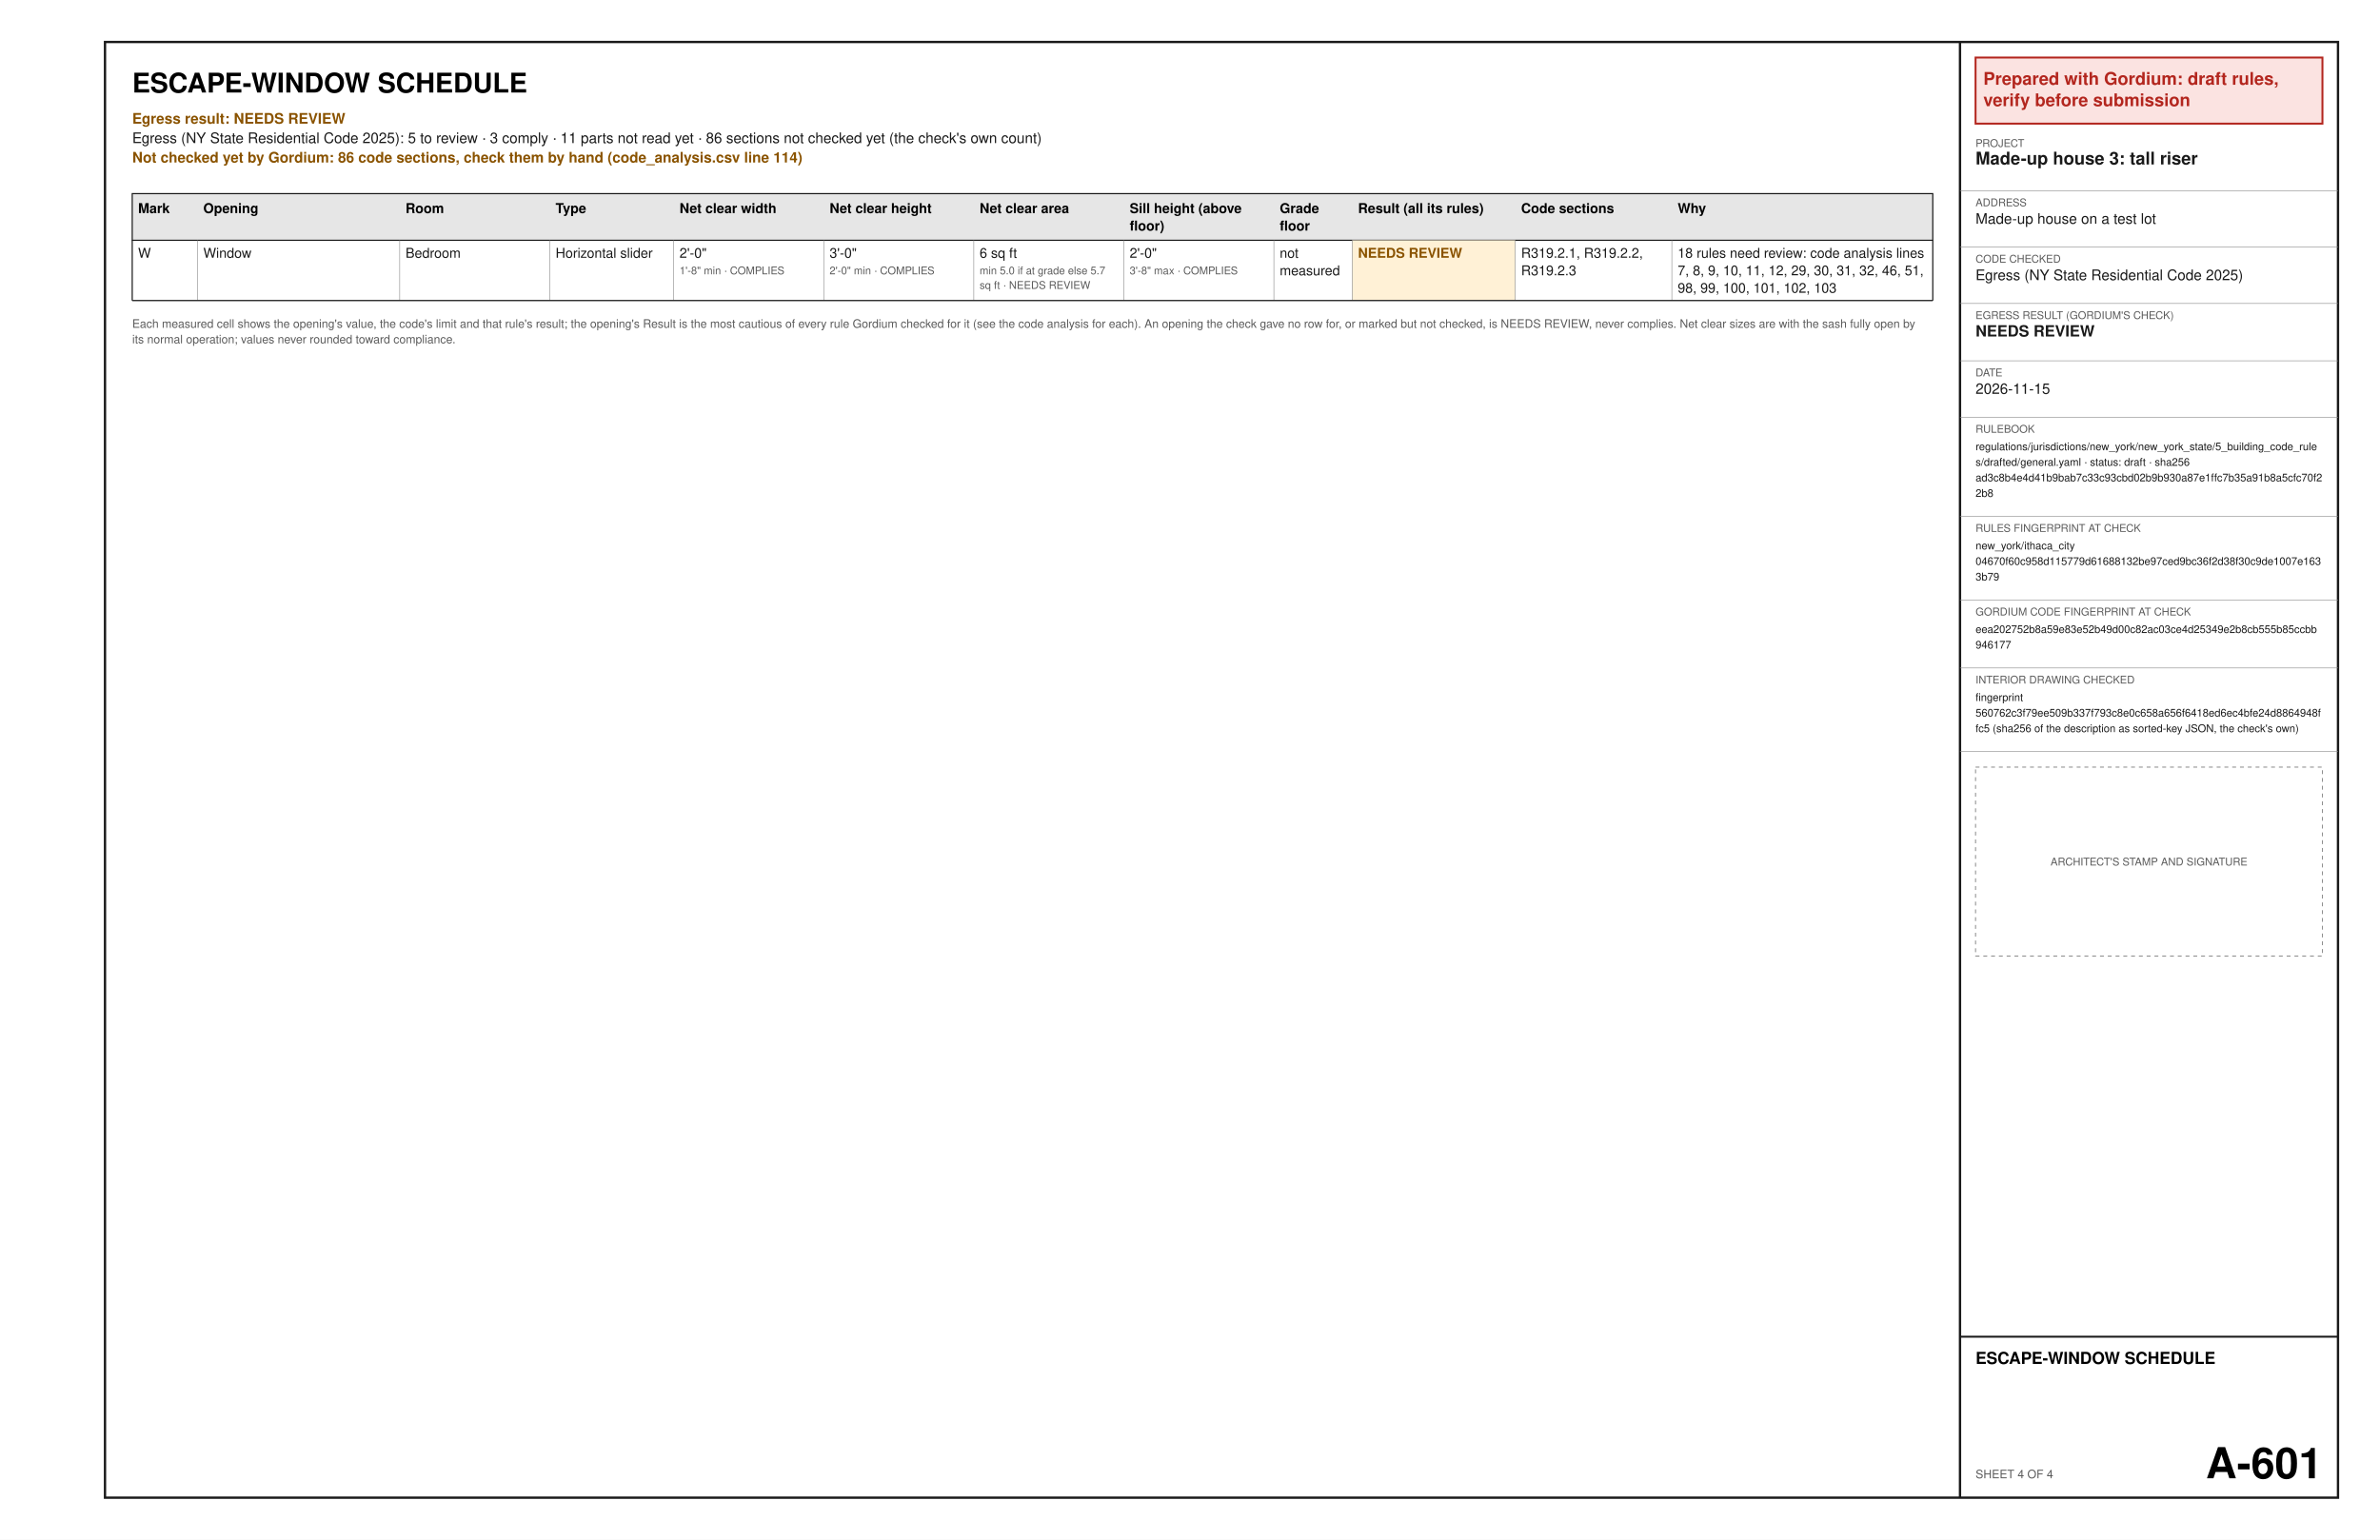
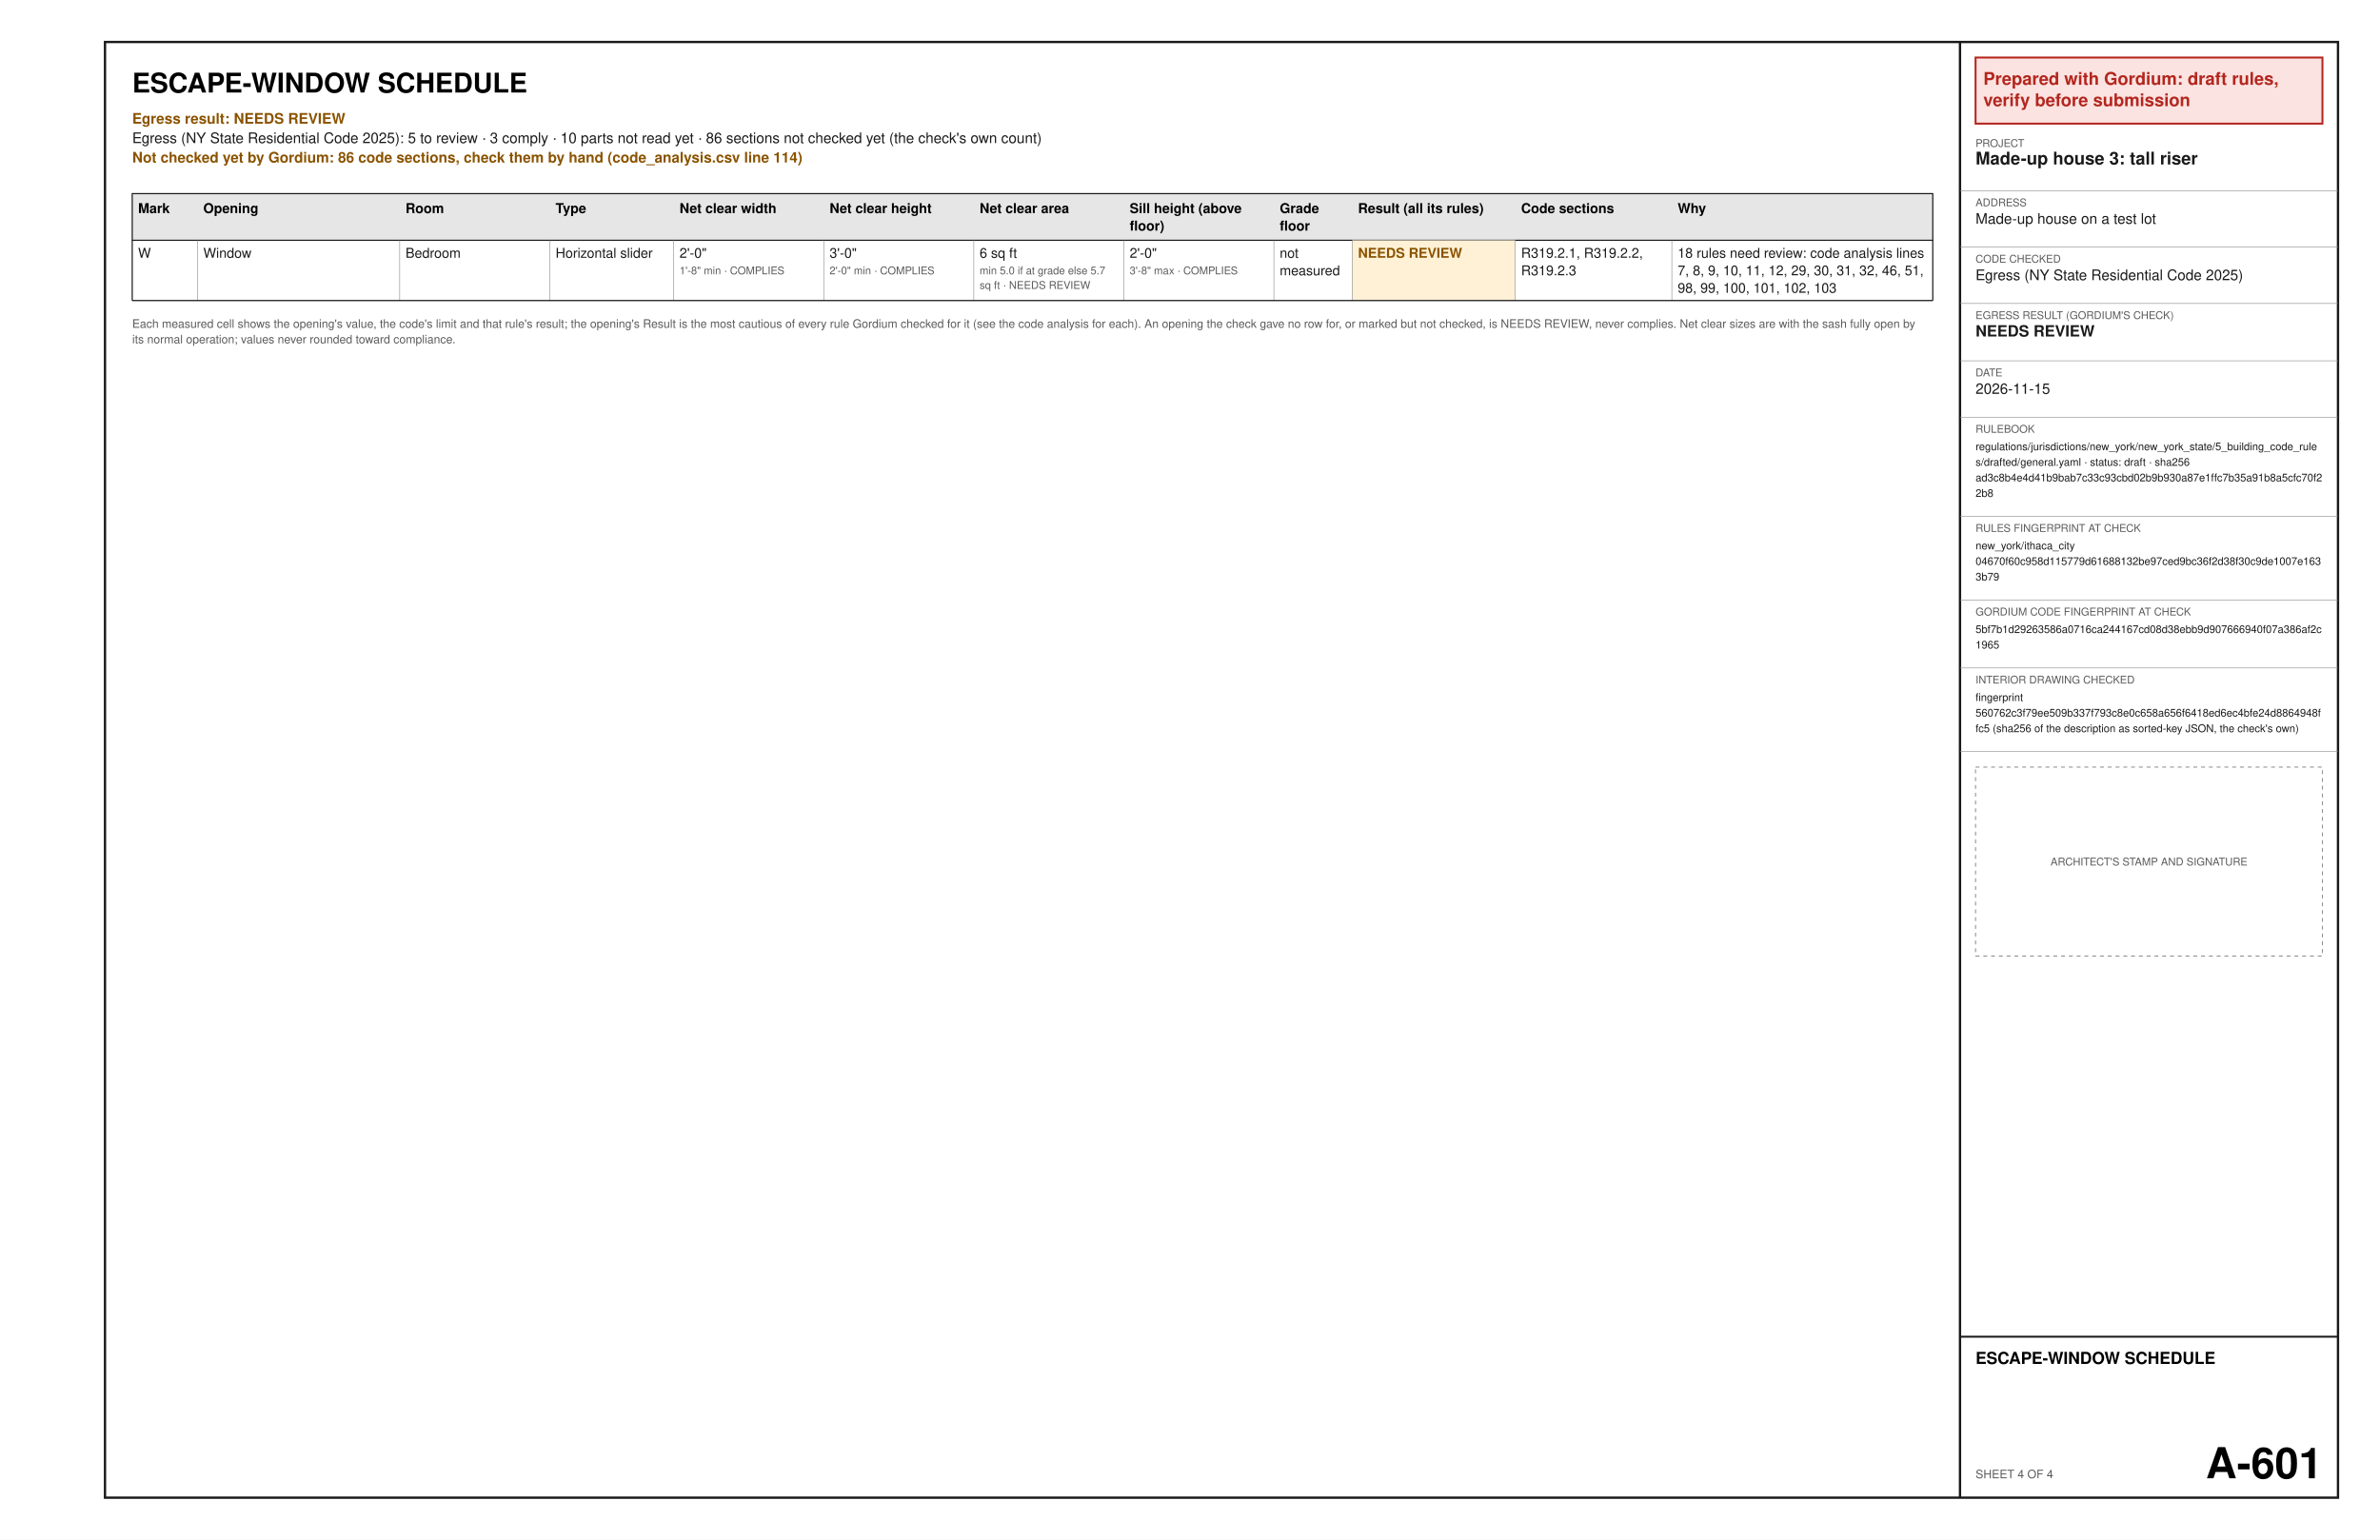
<svg xmlns="http://www.w3.org/2000/svg" width="17in" height="11in" viewBox="0 0 1224 792" font-family="Helvetica, Arial, sans-serif">
  <rect x="0" y="0" width="1224" height="792" fill="#ffffff" />
  <text x="68" y="47.6" font-size="14" font-weight="bold" text-anchor="start" fill="#000000" xml:space="preserve">ESCAPE-WINDOW SCHEDULE</text>
  <text x="68" y="63.6" font-size="7.5" font-weight="bold" text-anchor="start" fill="#8a5300" xml:space="preserve">Egress result: NEEDS REVIEW</text>
-   <text x="68" y="73.6" font-size="7.5" text-anchor="start" fill="#1a1a1a" xml:space="preserve">Egress (NY State Residential Code 2025): 5 to review · 3 comply · 11 parts not read yet · 86 sections not checked yet (the check's own count)</text>
+   <text x="68" y="73.6" font-size="7.5" text-anchor="start" fill="#1a1a1a" xml:space="preserve">Egress (NY State Residential Code 2025): 5 to review · 3 comply · 10 parts not read yet · 86 sections not checked yet (the check's own count)</text>
  <text x="68" y="83.6" font-size="7.5" font-weight="bold" text-anchor="start" fill="#8a5300" xml:space="preserve">Not checked yet by Gordium: 86 code sections, check them by hand (code_analysis.csv line 114)</text>
  <polygon points="68,99.6 994,99.6 994,123.6 68,123.6" fill="#e6e6e6" stroke="#1a1a1a" stroke-width="0.6" />
  <text x="71" y="109.6" font-size="7" font-weight="bold" text-anchor="start" fill="#000000" xml:space="preserve">Mark</text>
  <text x="104.55" y="109.6" font-size="7" font-weight="bold" text-anchor="start" fill="#000000" xml:space="preserve">Opening</text>
  <text x="208.56" y="109.6" font-size="7" font-weight="bold" text-anchor="start" fill="#000000" xml:space="preserve">Room</text>
  <text x="285.72" y="109.6" font-size="7" font-weight="bold" text-anchor="start" fill="#000000" xml:space="preserve">Type</text>
  <text x="349.47" y="109.6" font-size="7" font-weight="bold" text-anchor="start" fill="#000000" xml:space="preserve">Net clear width</text>
  <text x="426.64" y="109.6" font-size="7" font-weight="bold" text-anchor="start" fill="#000000" xml:space="preserve">Net clear height</text>
  <text x="503.8" y="109.6" font-size="7" font-weight="bold" text-anchor="start" fill="#000000" xml:space="preserve">Net clear area</text>
  <text x="580.97" y="109.6" font-size="7" font-weight="bold" text-anchor="start" fill="#000000" xml:space="preserve">Sill height (above</text>
  <text x="580.97" y="118.6" font-size="7" font-weight="bold" text-anchor="start" fill="#000000" xml:space="preserve">floor)</text>
  <text x="658.14" y="109.6" font-size="7" font-weight="bold" text-anchor="start" fill="#000000" xml:space="preserve">Grade</text>
  <text x="658.14" y="118.6" font-size="7" font-weight="bold" text-anchor="start" fill="#000000" xml:space="preserve">floor</text>
  <text x="698.4" y="109.6" font-size="7" font-weight="bold" text-anchor="start" fill="#000000" xml:space="preserve">Result (all its rules)</text>
  <text x="782.28" y="109.6" font-size="7" font-weight="bold" text-anchor="start" fill="#000000" xml:space="preserve">Code sections</text>
  <text x="862.8" y="109.6" font-size="7" font-weight="bold" text-anchor="start" fill="#000000" xml:space="preserve">Why</text>
  <text x="71" y="132.6" font-size="7" text-anchor="start" fill="#1a1a1a" xml:space="preserve">W</text>
  <text x="104.55" y="132.6" font-size="7" text-anchor="start" fill="#1a1a1a" xml:space="preserve">Window</text>
  <text x="208.56" y="132.6" font-size="7" text-anchor="start" fill="#1a1a1a" xml:space="preserve">Bedroom</text>
  <text x="285.72" y="132.6" font-size="7" text-anchor="start" fill="#1a1a1a" xml:space="preserve">Horizontal slider</text>
  <text x="349.47" y="132.6" font-size="7" text-anchor="start" fill="#1a1a1a" xml:space="preserve">2'-0"</text>
  <text x="349.47" y="141.1" font-size="5.5" text-anchor="start" fill="#5a5a5a" xml:space="preserve">1'-8" min · COMPLIES</text>
  <text x="426.64" y="132.6" font-size="7" text-anchor="start" fill="#1a1a1a" xml:space="preserve">3'-0"</text>
  <text x="426.64" y="141.1" font-size="5.5" text-anchor="start" fill="#5a5a5a" xml:space="preserve">2'-0" min · COMPLIES</text>
  <text x="503.8" y="132.6" font-size="7" text-anchor="start" fill="#1a1a1a" xml:space="preserve">6 sq ft</text>
  <text x="503.8" y="141.1" font-size="5.5" text-anchor="start" fill="#5a5a5a" xml:space="preserve">min 5.0 if at grade else 5.7</text>
  <text x="503.8" y="148.6" font-size="5.5" text-anchor="start" fill="#5a5a5a" xml:space="preserve">sq ft · NEEDS REVIEW</text>
  <text x="580.97" y="132.6" font-size="7" text-anchor="start" fill="#1a1a1a" xml:space="preserve">2'-0"</text>
  <text x="580.97" y="141.1" font-size="5.5" text-anchor="start" fill="#5a5a5a" xml:space="preserve">3'-8" max · COMPLIES</text>
  <text x="658.14" y="132.6" font-size="7" text-anchor="start" fill="#1a1a1a" xml:space="preserve">not</text>
  <text x="658.14" y="141.6" font-size="7" text-anchor="start" fill="#1a1a1a" xml:space="preserve">measured</text>
  <polygon points="695.4,123.6 779.28,123.6 779.28,154.6 695.4,154.6" fill="#fff1d6" />
  <text x="698.4" y="132.6" font-size="7" font-weight="bold" text-anchor="start" fill="#8a5300" xml:space="preserve">NEEDS REVIEW</text>
  <text x="782.28" y="132.6" font-size="7" text-anchor="start" fill="#1a1a1a" xml:space="preserve">R319.2.1, R319.2.2,</text>
  <text x="782.28" y="141.6" font-size="7" text-anchor="start" fill="#1a1a1a" xml:space="preserve">R319.2.3</text>
  <text x="862.8" y="132.6" font-size="7" text-anchor="start" fill="#1a1a1a" xml:space="preserve">18 rules need review: code analysis lines</text>
  <text x="862.8" y="141.6" font-size="7" text-anchor="start" fill="#1a1a1a" xml:space="preserve">7, 8, 9, 10, 11, 12, 29, 30, 31, 32, 46, 51,</text>
  <text x="862.8" y="150.6" font-size="7" text-anchor="start" fill="#1a1a1a" xml:space="preserve">98, 99, 100, 101, 102, 103</text>
  <line x1="68" y1="154.6" x2="994" y2="154.6" stroke="#8c8c8c" stroke-width="0.3" />
  <line x1="101.55" y1="123.6" x2="101.55" y2="154.6" stroke="#8c8c8c" stroke-width="0.3" />
  <line x1="205.56" y1="123.6" x2="205.56" y2="154.6" stroke="#8c8c8c" stroke-width="0.3" />
  <line x1="282.72" y1="123.6" x2="282.72" y2="154.6" stroke="#8c8c8c" stroke-width="0.3" />
  <line x1="346.47" y1="123.6" x2="346.47" y2="154.6" stroke="#8c8c8c" stroke-width="0.3" />
  <line x1="423.64" y1="123.6" x2="423.64" y2="154.6" stroke="#8c8c8c" stroke-width="0.3" />
  <line x1="500.8" y1="123.6" x2="500.8" y2="154.6" stroke="#8c8c8c" stroke-width="0.3" />
  <line x1="577.97" y1="123.6" x2="577.97" y2="154.6" stroke="#8c8c8c" stroke-width="0.3" />
  <line x1="655.14" y1="123.6" x2="655.14" y2="154.6" stroke="#8c8c8c" stroke-width="0.3" />
  <line x1="695.4" y1="123.6" x2="695.4" y2="154.6" stroke="#8c8c8c" stroke-width="0.3" />
  <line x1="779.28" y1="123.6" x2="779.28" y2="154.6" stroke="#8c8c8c" stroke-width="0.3" />
  <line x1="859.8" y1="123.6" x2="859.8" y2="154.6" stroke="#8c8c8c" stroke-width="0.3" />
  <line x1="68" y1="123.6" x2="68" y2="154.6" stroke="#1a1a1a" stroke-width="0.6" />
  <line x1="994" y1="123.6" x2="994" y2="154.6" stroke="#1a1a1a" stroke-width="0.6" />
  <line x1="68" y1="154.6" x2="994" y2="154.6" stroke="#1a1a1a" stroke-width="0.6" />
  <text x="68" y="168.6" font-size="6" text-anchor="start" fill="#5a5a5a" xml:space="preserve">Each measured cell shows the opening's value, the code's limit and that rule's result; the opening's Result is the most cautious of every rule Gordium checked for it (see the code analysis for each). An opening the check gave no row for, or marked but not checked, is NEEDS REVIEW, never complies. Net clear sizes are with the sash fully open by</text>
  <text x="68" y="176.6" font-size="6" text-anchor="start" fill="#5a5a5a" xml:space="preserve">its normal operation; values never rounded toward compliance.</text>
  <polygon points="54,21.6 1202.4,21.6 1202.4,770.4 54,770.4" fill="none" stroke="#1a1a1a" stroke-width="1.2" />
  <line x1="1008" y1="21.6" x2="1008" y2="770.4" stroke="#1a1a1a" stroke-width="1.2" />
  <polygon points="1016,29.6 1194.4,29.6 1194.4,63.6 1016,63.6" fill="#fbe3e1" stroke="#b3261e" stroke-width="1" />
  <text x="1020" y="43.6" font-size="9" font-weight="bold" text-anchor="start" fill="#b3261e" xml:space="preserve">Prepared with Gordium: draft rules,</text>
  <text x="1020" y="54.6" font-size="9" font-weight="bold" text-anchor="start" fill="#b3261e" xml:space="preserve">verify before submission</text>
  <text x="1016" y="75.6" font-size="5.5" text-anchor="start" fill="#5a5a5a" xml:space="preserve">PROJECT</text>
  <text x="1016" y="84.6" font-size="9" font-weight="bold" text-anchor="start" fill="#1a1a1a" xml:space="preserve">Made-up house 3: tall riser</text>
  <line x1="1008" y1="98.1" x2="1202.4" y2="98.1" stroke="#8c8c8c" stroke-width="0.3" />
  <text x="1016" y="106.1" font-size="5.5" text-anchor="start" fill="#5a5a5a" xml:space="preserve">ADDRESS</text>
  <text x="1016" y="115.1" font-size="7.5" text-anchor="start" fill="#1a1a1a" xml:space="preserve">Made-up house on a test lot</text>
  <line x1="1008" y1="127.1" x2="1202.4" y2="127.1" stroke="#8c8c8c" stroke-width="0.3" />
  <text x="1016" y="135.1" font-size="5.5" text-anchor="start" fill="#5a5a5a" xml:space="preserve">CODE CHECKED</text>
  <text x="1016" y="144.1" font-size="7.5" text-anchor="start" fill="#1a1a1a" xml:space="preserve">Egress (NY State Residential Code 2025)</text>
  <line x1="1008" y1="156.1" x2="1202.4" y2="156.1" stroke="#8c8c8c" stroke-width="0.3" />
  <text x="1016" y="164.1" font-size="5.5" text-anchor="start" fill="#5a5a5a" xml:space="preserve">EGRESS RESULT (GORDIUM'S CHECK)</text>
  <text x="1016" y="173.1" font-size="8" font-weight="bold" text-anchor="start" fill="#1a1a1a" xml:space="preserve">NEEDS REVIEW</text>
  <line x1="1008" y1="185.6" x2="1202.4" y2="185.6" stroke="#8c8c8c" stroke-width="0.3" />
  <text x="1016" y="193.6" font-size="5.5" text-anchor="start" fill="#5a5a5a" xml:space="preserve">DATE</text>
  <text x="1016" y="202.6" font-size="7.5" text-anchor="start" fill="#1a1a1a" xml:space="preserve">2026-11-15</text>
  <line x1="1008" y1="214.6" x2="1202.4" y2="214.6" stroke="#8c8c8c" stroke-width="0.3" />
  <text x="1016" y="222.6" font-size="5.5" text-anchor="start" fill="#5a5a5a" xml:space="preserve">RULEBOOK</text>
  <text x="1016" y="231.6" font-size="5.5" text-anchor="start" fill="#1a1a1a" xml:space="preserve">regulations/jurisdictions/new_york/new_york_state/5_building_code_rule</text>
  <text x="1016" y="239.6" font-size="5.5" text-anchor="start" fill="#1a1a1a" xml:space="preserve">s/drafted/general.yaml · status: draft · sha256</text>
  <text x="1016" y="247.6" font-size="5.5" text-anchor="start" fill="#1a1a1a" xml:space="preserve">ad3c8b4e4d41b9bab7c33c93cbd02b9b930a87e1ffc7b35a91b8a5cfc70f2</text>
  <text x="1016" y="255.6" font-size="5.5" text-anchor="start" fill="#1a1a1a" xml:space="preserve">2b8</text>
  <line x1="1008" y1="265.6" x2="1202.4" y2="265.6" stroke="#8c8c8c" stroke-width="0.3" />
  <text x="1016" y="273.6" font-size="5.5" text-anchor="start" fill="#5a5a5a" xml:space="preserve">RULES FINGERPRINT AT CHECK</text>
  <text x="1016" y="282.6" font-size="5.5" text-anchor="start" fill="#1a1a1a" xml:space="preserve">new_york/ithaca_city</text>
  <text x="1016" y="290.6" font-size="5.5" text-anchor="start" fill="#1a1a1a" xml:space="preserve">04670f60c958d115779d61688132be97ced9bc36f2d38f30c9de1007e163</text>
  <text x="1016" y="298.6" font-size="5.5" text-anchor="start" fill="#1a1a1a" xml:space="preserve">3b79</text>
  <line x1="1008" y1="308.6" x2="1202.4" y2="308.6" stroke="#8c8c8c" stroke-width="0.3" />
  <text x="1016" y="316.6" font-size="5.5" text-anchor="start" fill="#5a5a5a" xml:space="preserve">GORDIUM CODE FINGERPRINT AT CHECK</text>
-   <text x="1016" y="325.6" font-size="5.5" text-anchor="start" fill="#1a1a1a" xml:space="preserve">eea202752b8a59e83e52b49d00c82ac03ce4d25349e2b8cb555b85ccbb</text>
-   <text x="1016" y="333.6" font-size="5.5" text-anchor="start" fill="#1a1a1a" xml:space="preserve">946177</text>
+   <text x="1016" y="325.6" font-size="5.5" text-anchor="start" fill="#1a1a1a" xml:space="preserve">5bf7b1d29263586a0716ca244167cd08d38ebb9d907666940f07a386af2c</text>
+   <text x="1016" y="333.6" font-size="5.5" text-anchor="start" fill="#1a1a1a" xml:space="preserve">1965</text>
  <line x1="1008" y1="343.6" x2="1202.4" y2="343.6" stroke="#8c8c8c" stroke-width="0.3" />
  <text x="1016" y="351.6" font-size="5.5" text-anchor="start" fill="#5a5a5a" xml:space="preserve">INTERIOR DRAWING CHECKED</text>
  <text x="1016" y="360.6" font-size="5.5" text-anchor="start" fill="#1a1a1a" xml:space="preserve">fingerprint</text>
  <text x="1016" y="368.6" font-size="5.5" text-anchor="start" fill="#1a1a1a" xml:space="preserve">560762c3f79ee509b337f793c8e0c658a656f6418ed6ec4bfe24d8864948f</text>
  <text x="1016" y="376.6" font-size="5.5" text-anchor="start" fill="#1a1a1a" xml:space="preserve">fc5 (sha256 of the description as sorted-key JSON, the check's own)</text>
  <line x1="1008" y1="386.6" x2="1202.4" y2="386.6" stroke="#8c8c8c" stroke-width="0.3" />
  <polygon points="1016,394.6 1194.4,394.6 1194.4,491.8 1016,491.8" fill="none" stroke="#8c8c8c" stroke-width="0.5" stroke-dasharray="2 2" />
  <text x="1105.2" y="445.2" font-size="5.5" text-anchor="middle" fill="#5a5a5a" xml:space="preserve">ARCHITECT'S STAMP AND SIGNATURE</text>
  <line x1="1008" y1="687.6" x2="1202.4" y2="687.6" stroke="#1a1a1a" stroke-width="1" />
  <text x="1016" y="701.6" font-size="8.5" font-weight="bold" text-anchor="start" fill="#000000" xml:space="preserve">ESCAPE-WINDOW SCHEDULE</text>
  <text x="1016" y="760.4" font-size="6" text-anchor="start" fill="#5a5a5a" xml:space="preserve">SHEET 4 OF 4</text>
  <text x="1194.4" y="760.4" font-size="22" font-weight="bold" text-anchor="end" fill="#000000" xml:space="preserve">A-601</text>
</svg>
